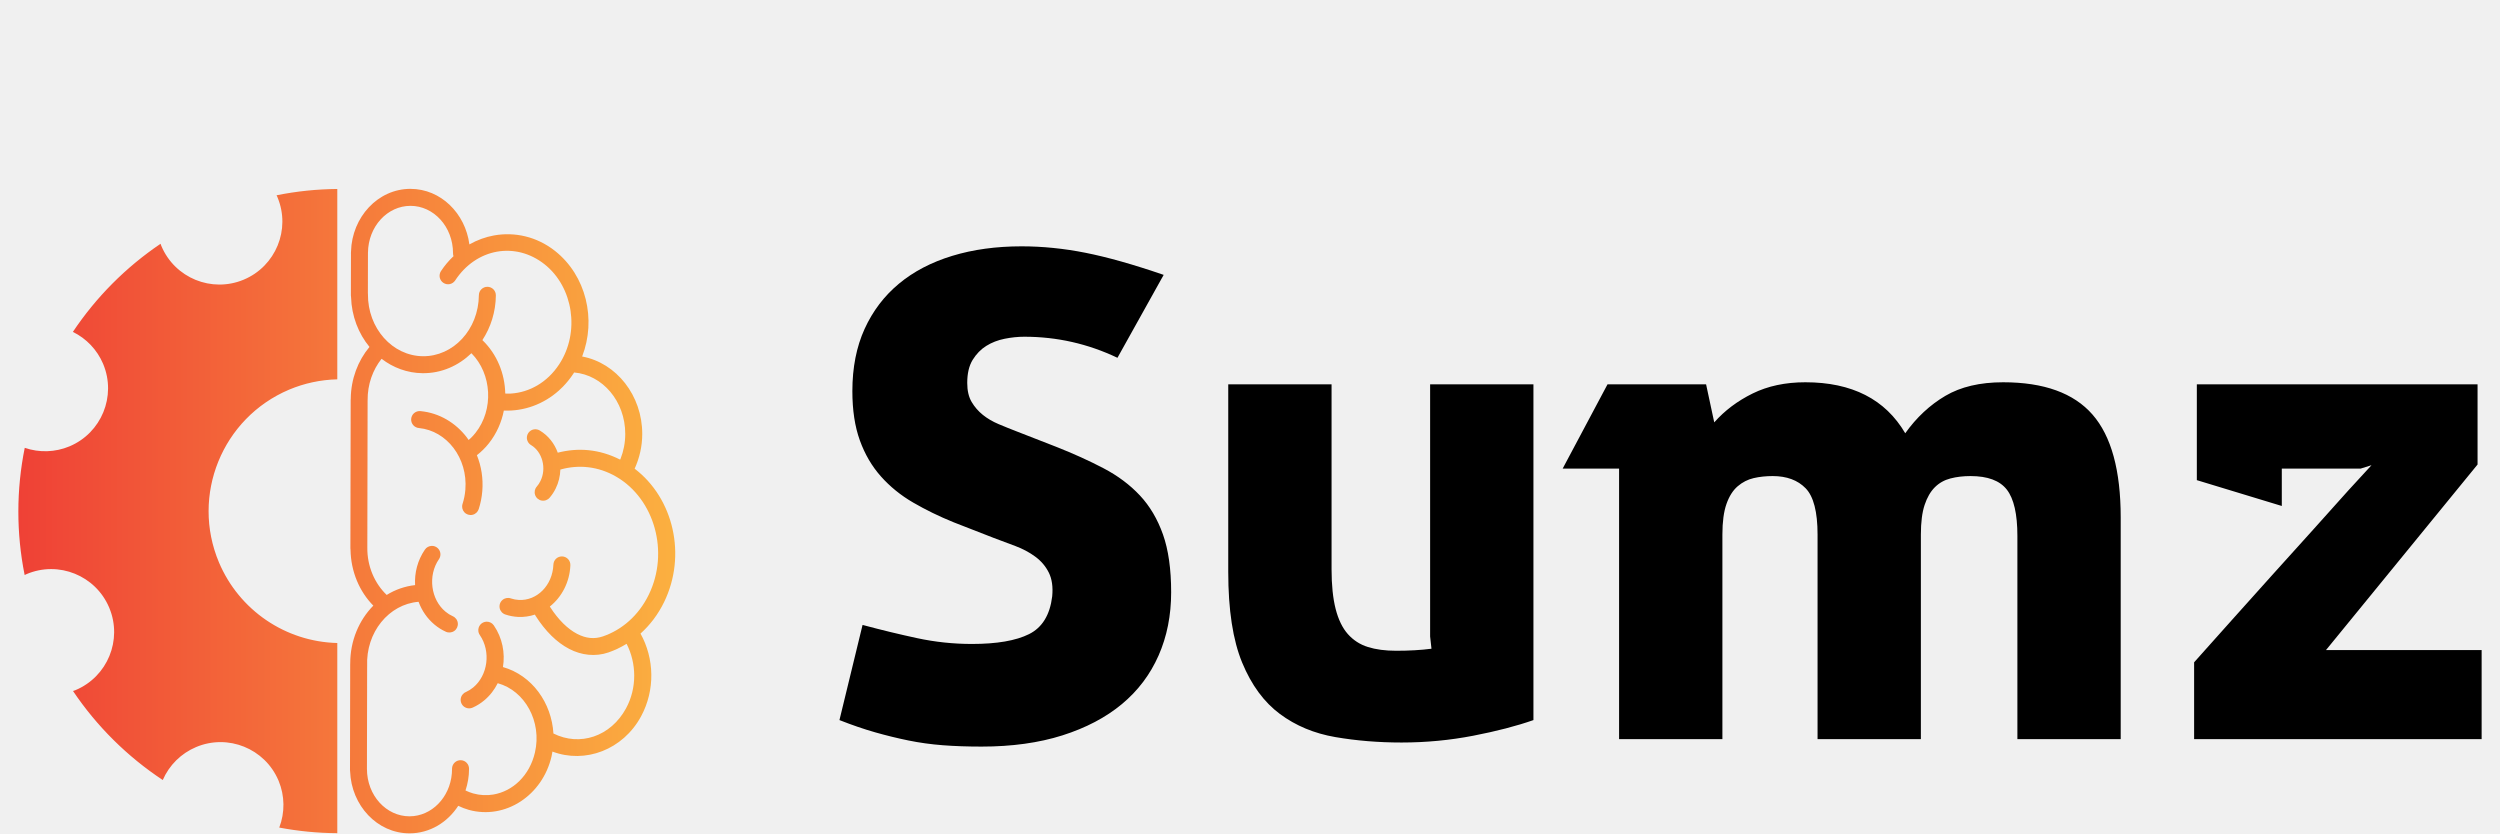
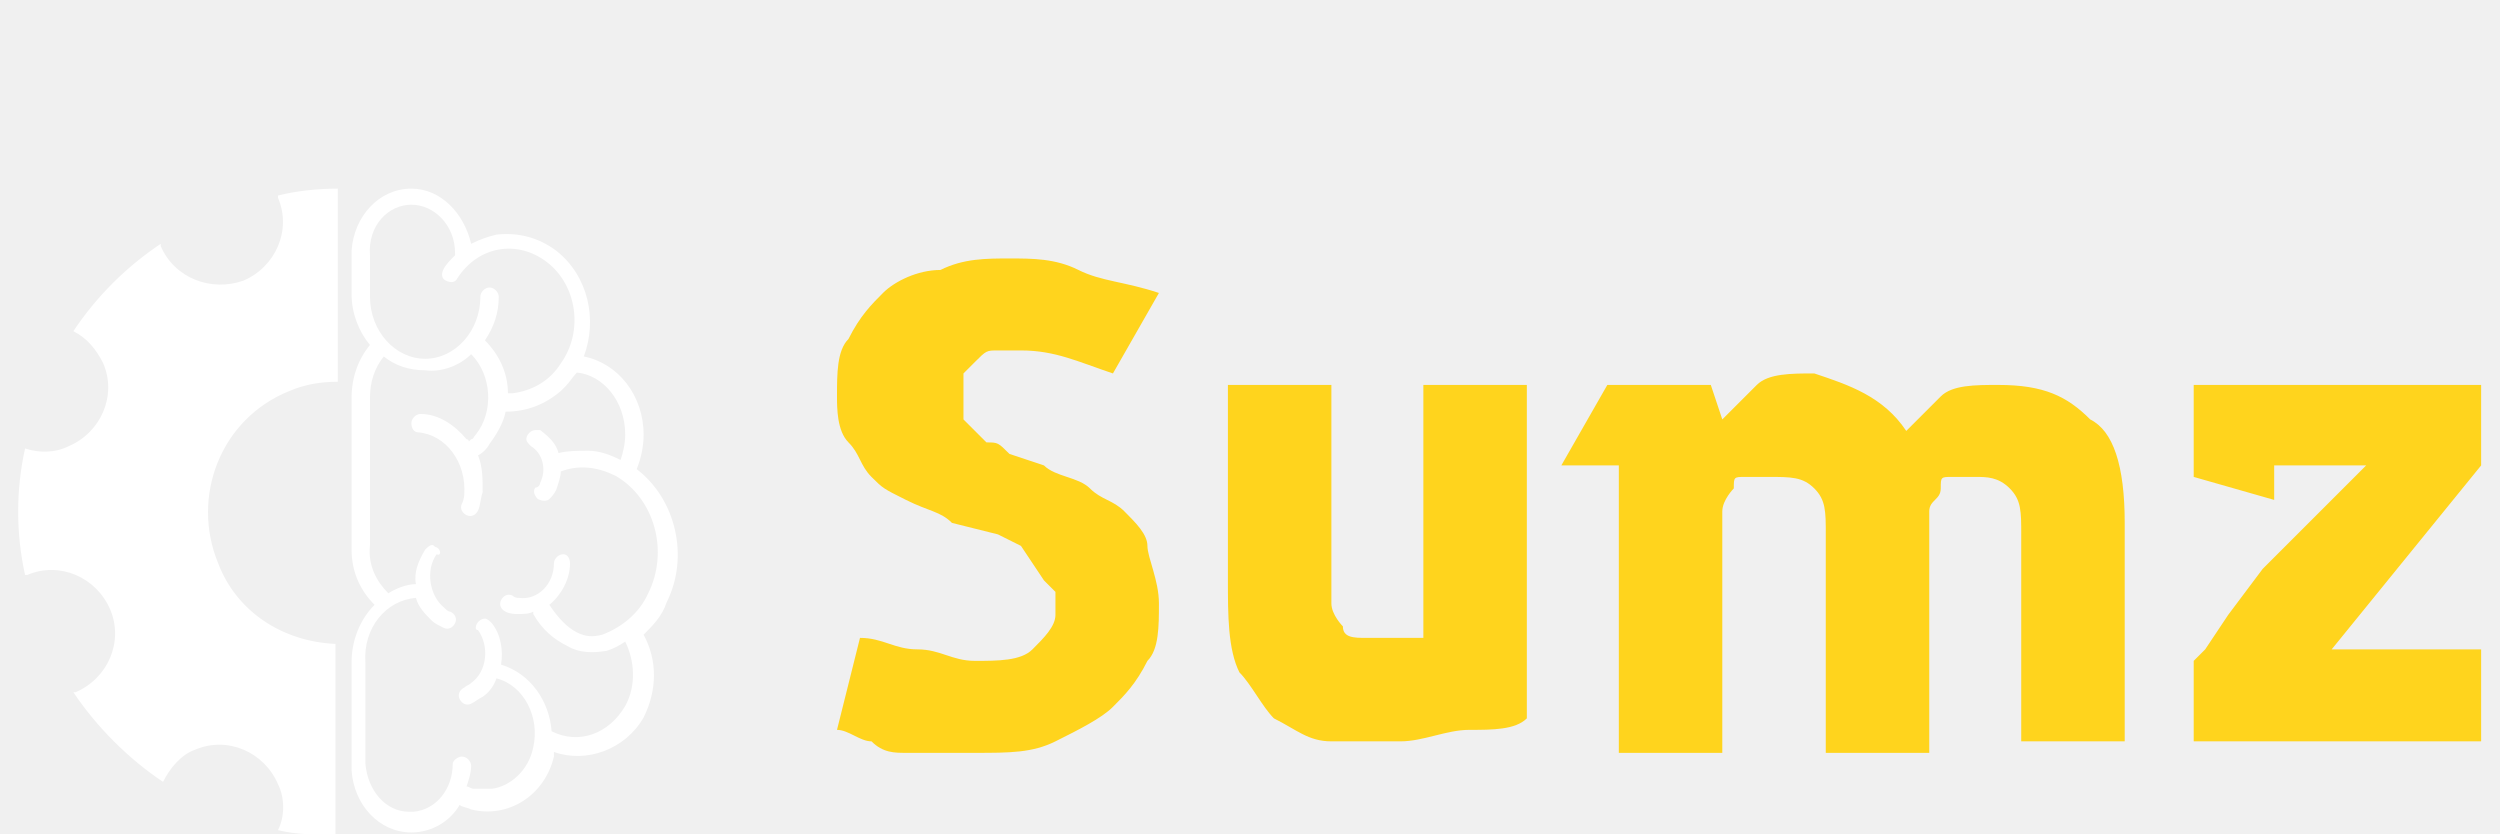
- <svg xmlns="http://www.w3.org/2000/svg" width="90" height="30" viewBox="0 0 300 101.491" class="css-1j8o68f" version="1.1" id="svg12">
-   <defs id="SvgjsDefs10989">
-     <linearGradient id="SvgjsLinearGradient10994">
-       <stop id="SvgjsStop10995" stop-color="#ef4136" offset="0" />
-       <stop id="SvgjsStop10996" stop-color="#fbb040" offset="1" />
-     </linearGradient>
-   </defs>
-   <g id="SvgjsG10990" featurekey="hmhgWD-0" transform="matrix(0.827779,0,0,0.827779,-1.498085,20.44879)" fill="url(#SvgjsLinearGradient10994)">
-     <path d="m59.5 3.082c-4.795 0-8.602 4.16-8.746 9.193a1.25 1.25 0 0 0-0.01 0.16v0.051 0.002c-2.12e-4 0.027-0.004 0.053-0.004 0.08a1.25 1.25 0 0 0 0.004 0.125l-0.012 6.062a1.25 1.25 0 0 0 0.027 0.27 1.25 1.25 0 0 0 0 0.006c0.088 2.786 1.089 5.342 2.709 7.309-1.697 2.033-2.723 4.707-2.754 7.625a1.25 1.25 0 0 0-0.012 0.18l-0.041 21.643a1.25 1.25 0 0 0 0 0.008c-3.4e-5 0.003 3.3e-5 0.005 0 0.008v0.164a1.25 1.25 0 0 0 0.018 0.215 1.25 1.25 0 0 0 0 0.008c0.058 3.216 1.313 6.136 3.356 8.213-2.113 2.135-3.4 5.177-3.398 8.484v0.002a1.25 1.25 0 0 0-0.006 0.121l-0.029 15.393a1.25 1.25 0 0 0 0 0.014c0 0.002-1e-6 0.004 0 0.006v0.156a1.25 1.25 0 0 0 0.018 0.225c0.189 4.991 3.977 9.1 8.742 9.1 2.987 0 5.589-1.618 7.166-4.051 0.492 0.234 1 0.442 1.537 0.592 5.393 1.499 10.865-2.125 12.193-7.873 0.054-0.233 0.09-0.466 0.129-0.699 4.827 1.821 10.372-0.265 13.033-5.17 2.117-3.903 1.951-8.559-0.076-12.191 1.391-1.247 2.581-2.804 3.471-4.631 3.343-6.865 1.417-15.253-4.334-19.629 0.706-1.55 1.119-3.279 1.119-5.115 0-5.654-3.788-10.445-8.842-11.391 2.112-5.442 0.607-11.91-4.006-15.543-2.675-2.106-5.914-2.814-8.961-2.268-1.26 0.226-2.482 0.678-3.623 1.322-0.591-4.563-4.201-8.174-8.668-8.174zm-10.766 0.018a47.453 47.453 0 0 0-8.94 0.928l0.006 0.004 0.002 0.002a9.264 9.264 0 0 1 0.111 0.238l0.025 0.062a9.264 9.264 0 0 1-4.973 12.109 9.264 9.264 0 0 1-12.115-4.951 9.264 9.264 0 0 1-0.121-0.328 47.453 47.453 0 0 0-12.898 12.963 9.264 9.264 0 0 1 4.436 4.674l0.027 0.064a9.264 9.264 0 0 1-4.973 12.107 9.264 9.264 0 0 1-6.574 0.213 47.453 47.453 0 0 0-0.014 18.713 9.264 9.264 0 0 1 0.295-0.139 9.264 9.264 0 0 1 12.133 4.906l0.027 0.064a9.264 9.264 0 0 1-4.973 12.105 9.264 9.264 0 0 1-0.363 0.131 47.453 47.453 0 0 0 13.203 13.094 9.264 9.264 0 0 1 4.887-4.842 9.264 9.264 0 0 1 12.135 4.906l0.027 0.064a9.264 9.264 0 0 1 0.09 6.869 47.453 47.453 0 0 0 8.539 0.826v-27.98a19.424 19.424 0 0 1-17.408-11.857 19.424 19.424 0 0 1 10.332-25.426 19.424 19.424 0 0 1 7.076-1.51v-28.012zm10.766 2.482c3.407 0 6.262 3.053 6.262 6.986a1.25 1.25 0 0 0 0.068 0.422c-0.678 0.644-1.302 1.37-1.844 2.197a1.25 1.25 0 1 0 2.092 1.369c3.092-4.723 8.867-5.748 13.127-2.393 4.26 3.355 5.272 10.002 2.18 14.725-1.758 2.685-4.399 4.144-7.119 4.314-0.273 0.017-0.547 0.005-0.82-0.004-0.062-2.905-1.192-5.772-3.367-7.863 1.227-1.869 1.961-4.138 1.984-6.58a1.25 1.25 0 1 0-2.5-0.025c-0.048 5.084-3.788 9.027-8.244 8.977-4.457-0.051-8.126-4.082-8.078-9.166a1.25 1.25 0 0 0-0.004-0.125 1.25 1.25 0 0 0-0.004-0.025l0.01-5.293 0.002-0.613c0.041-3.892 2.873-6.902 6.256-6.902zm8.973 21.689c3.012 3.038 3.31 8.29 0.594 11.713-0.216 0.272-0.442 0.524-0.68 0.756-0.108 0.105-0.224 0.192-0.336 0.289-0.087-0.124-0.166-0.253-0.258-0.373-1.634-2.135-4.022-3.601-6.799-3.871a1.25 1.25 0 0 0-0.123-0.008 1.25 1.25 0 0 0-0.119 2.496c4.081 0.397 7.202 4.402 6.824 9.07-0.059 0.73-0.2 1.427-0.412 2.082a1.25 1.25 0 1 0 2.379 0.768c0.271-0.839 0.451-1.726 0.525-2.648 0.151-1.861-0.146-3.663-0.795-5.277 0.633-0.494 1.224-1.067 1.75-1.73 1.142-1.439 1.876-3.106 2.215-4.836 2.914 0.127 5.822-0.905 8.111-2.957 0.198-0.177 0.39-0.362 0.578-0.555 0.565-0.577 1.085-1.221 1.549-1.93 0.035-0.053 0.062-0.109 0.096-0.162 4.168 0.358 7.527 4.197 7.527 9.037 0 1.307-0.248 2.544-0.691 3.66-0.017 0.043-0.041 0.082-0.059 0.125-1.5-0.762-3.071-1.23-4.65-1.387-1.53-0.151-3.059-0.014-4.529 0.367-0.476-1.33-1.372-2.499-2.639-3.26a1.25 1.25 0 0 0-0.715-0.186 1.25 1.25 0 0 0-0.572 2.328c1.649 0.99 2.32 3.403 1.371 5.303-0.148 0.297-0.324 0.56-0.52 0.789a1.25 1.25 0 1 0 1.9 1.623c0.33-0.386 0.618-0.819 0.855-1.295 0.449-0.898 0.674-1.862 0.703-2.818 2.682-0.766 5.597-0.49 8.254 1.066 5.612 3.287 7.801 11.083 4.758 17.334-1.509 3.098-3.98 5.197-6.754 6.143-1.248 0.426-2.485 0.312-3.814-0.383s-2.721-2.014-3.977-3.977a1.25 1.25 0 0 0-0.02-0.029c1.752-1.386 2.922-3.583 3.025-6.059a1.25 1.25 0 0 0-1.215-1.318 1.25 1.25 0 0 0-1.283 1.215c-0.128 3.081-2.439 5.323-5.07 5.191-0.411-0.021-0.805-0.098-1.182-0.225a1.251 1.251 0 1 0-0.797 2.371c0.588 0.198 1.211 0.317 1.853 0.35 0.866 0.043 1.697-0.085 2.477-0.342a1.25 1.25 0 0 0 0.105 0.193c1.43 2.235 3.089 3.887 4.924 4.846 1.835 0.959 3.878 1.182 5.779 0.533 0.932-0.318 1.828-0.751 2.682-1.273 1.459 2.842 1.556 6.473-0.078 9.486-2.268 4.181-6.834 5.646-10.688 3.707-0.271-4.508-3.128-8.544-7.426-9.775 0.339-2.074-0.082-4.286-1.336-6.117a1.25 1.25 0 0 0-1.062-0.559 1.25 1.25 0 0 0-1.217 1.43 1.25 1.25 0 0 0 0.023 0.123 1.25 1.25 0 0 0 0.191 0.418c1.656 2.418 1.187 5.928-0.979 7.711-0.339 0.279-0.694 0.499-1.059 0.664a1.25 1.25 0 1 0 1.031 2.275c0.567-0.257 1.112-0.594 1.617-1.01 0.868-0.715 1.54-1.593 2.023-2.559a1.25 1.25 0 0 0 0.023 0.008c3.983 1.107 6.501 5.648 5.453 10.184-0.786 3.401-3.263 5.713-6.133 6.189-0.239 0.04-0.481 0.068-0.725 0.082-0.488 0.028-0.985 0.001-1.482-0.08-0.249-0.041-0.497-0.095-0.746-0.164-0.395-0.11-0.768-0.263-1.131-0.436 0.331-1 0.52-2.07 0.52-3.184a1.25 1.25 0 0 0-2.498-0.088 1.25 1.25 0 0 0-0.002 0.088c0 3.688-2.51 6.601-5.631 6.951-0.208 0.023-0.418 0.035-0.631 0.035-3.405 0-6.257-3.05-6.26-6.981-1e-6 -0.002 0-0.004 0-0.006l0.029-14.947a1.25 1.25 0 0 0 0.002-0.154c-0.216-5 3.212-9.125 7.566-9.473 0.477 1.292 1.27 2.471 2.379 3.385 0.505 0.416 1.048 0.755 1.615 1.012a1.25 1.25 0 1 0 1.031-2.277c-0.365-0.165-0.72-0.385-1.059-0.664-2.165-1.783-2.634-5.293-0.979-7.711a1.25 1.25 0 0 0-1.041-1.971 1.25 1.25 0 0 0-1.022 0.559c-1.073 1.567-1.537 3.412-1.438 5.211-1.517 0.169-2.928 0.674-4.176 1.447-1.756-1.68-2.887-4.186-2.85-7.004l0.02-10.695 0.021-10.838a1.25 1.25 0 0 0 0.002-0.1c-0.022-2.354 0.765-4.493 2.053-6.107 1.701 1.308 3.773 2.093 6.031 2.119 2.771 0.032 5.28-1.095 7.184-2.936z" id="path6" />
+ <svg xmlns="http://www.w3.org/2000/svg" version="1.1" id="svg12" x="0px" y="0px" viewBox="0 0 90 30" style="enable-background:new 0 0 90 30;" xml:space="preserve">
+   <style type="text/css">
+ 	.st0{fill:#FFFFFF;}
+ 	.st1{fill:#FFD41D;}
+ </style>
+   <g id="SvgjsG10990" transform="matrix(0.827779,0,0,0.827779,-1.498085,20.44879)">
+     <path id="path6" class="st0" d="M19.7-16.5c-1.4,0-2.5,1.2-2.6,2.7c0,0,0,0,0,0v0v0c0,0,0,0,0,0c0,0,0,0,0,0l0,1.8c0,0,0,0.1,0,0.1   c0,0,0,0,0,0c0,0.8,0.3,1.6,0.8,2.2c-0.5,0.6-0.8,1.4-0.8,2.3c0,0,0,0,0,0.1l0,6.4c0,0,0,0,0,0c0,0,0,0,0,0v0c0,0,0,0,0,0.1   c0,0,0,0,0,0c0,1,0.4,1.8,1,2.4c-0.6,0.6-1,1.5-1,2.5v0c0,0,0,0,0,0l0,4.6c0,0,0,0,0,0c0,0,0,0,0,0v0c0,0,0,0,0,0.1   c0.1,1.5,1.2,2.7,2.6,2.7c0.9,0,1.7-0.5,2.1-1.2c0.1,0.1,0.3,0.1,0.5,0.2c1.6,0.4,3.2-0.6,3.6-2.3c0-0.1,0-0.1,0-0.2   c1.4,0.5,3.1-0.1,3.9-1.5c0.6-1.2,0.6-2.5,0-3.6c0.4-0.4,0.8-0.8,1-1.4c1-2,0.4-4.5-1.3-5.8c0.2-0.5,0.3-1,0.3-1.5   c0-1.7-1.1-3.1-2.6-3.4c0.6-1.6,0.2-3.5-1.2-4.6c-0.8-0.6-1.7-0.8-2.6-0.7c-0.4,0.1-0.7,0.2-1.1,0.4C22-15.4,21-16.5,19.7-16.5   L19.7-16.5z M16.5-16.5c-0.9,0-1.8,0.1-2.6,0.3l0,0l0,0c0,0,0,0,0,0.1l0,0c0.6,1.4-0.1,3-1.5,3.6C11-12,9.4-12.6,8.8-14   c0,0,0-0.1,0-0.1c-1.5,1-2.8,2.3-3.8,3.8C5.6-10,6-9.5,6.3-8.9l0,0c0.6,1.4-0.1,3-1.5,3.6C4.2-5,3.5-5,2.9-5.2   c-0.4,1.8-0.4,3.7,0,5.5c0,0,0.1,0,0.1,0c1.4-0.6,3,0.1,3.6,1.5l0,0c0.6,1.4-0.1,3-1.5,3.6c0,0-0.1,0-0.1,0c1,1.5,2.4,2.9,3.9,3.9   c0.3-0.6,0.8-1.2,1.4-1.4c1.4-0.6,3,0.1,3.6,1.5l0,0c0.3,0.6,0.3,1.4,0,2c0.8,0.2,1.7,0.2,2.5,0.2V3.3c-2.3-0.1-4.3-1.4-5.1-3.5   c-1.2-2.9,0.1-6.3,3.1-7.5c0.7-0.3,1.4-0.4,2.1-0.4L16.5-16.5L16.5-16.5z M19.7-15.8c1,0,1.9,0.9,1.9,2.1c0,0,0,0.1,0,0.1   c-0.2,0.2-0.4,0.4-0.5,0.6c-0.1,0.2-0.1,0.4,0.1,0.5c0.2,0.1,0.4,0.1,0.5-0.1c0,0,0,0,0,0c0.9-1.4,2.6-1.7,3.9-0.7   c1.3,1,1.6,3,0.6,4.4c-0.5,0.8-1.3,1.2-2.1,1.3c-0.1,0-0.2,0-0.2,0c0-0.9-0.4-1.7-1-2.3c0.4-0.6,0.6-1.2,0.6-1.9   c0-0.2-0.2-0.4-0.4-0.4c-0.2,0-0.4,0.2-0.4,0.4c0,0,0,0,0,0c0,1.5-1.1,2.7-2.4,2.7c-1.3,0-2.4-1.2-2.4-2.7c0,0,0,0,0,0c0,0,0,0,0,0   l0-1.6l0-0.2C17.8-14.9,18.7-15.8,19.7-15.8L19.7-15.8z M22.3-9.3c0.9,0.9,1,2.5,0.2,3.5c-0.1,0.1-0.1,0.2-0.2,0.2   c0,0-0.1,0.1-0.1,0.1c0,0,0-0.1-0.1-0.1c-0.5-0.6-1.2-1.1-2-1.1c0,0,0,0,0,0c-0.2,0-0.4,0.2-0.4,0.4c0,0.2,0.1,0.4,0.3,0.4   c1.2,0.1,2.1,1.3,2,2.7C22-3.2,22-3,21.9-2.8c-0.1,0.2,0,0.4,0.2,0.5c0.2,0.1,0.4,0,0.5-0.2c0,0,0,0,0,0c0.1-0.2,0.1-0.5,0.2-0.8   c0-0.6,0-1.1-0.2-1.6c0.2-0.1,0.4-0.3,0.5-0.5c0.3-0.4,0.6-0.9,0.7-1.4c0.9,0,1.7-0.3,2.4-0.9c0.1-0.1,0.1-0.1,0.2-0.2   c0.2-0.2,0.3-0.4,0.5-0.6c0,0,0,0,0,0C28-8.4,29-7.3,29-5.8c0,0.4-0.1,0.8-0.2,1.1c0,0,0,0,0,0c-0.4-0.2-0.9-0.4-1.4-0.4   c-0.5,0-0.9,0-1.3,0.1c-0.1-0.4-0.4-0.7-0.8-1C25.2-6,25.1-6,25.1-6c-0.2,0-0.4,0.2-0.4,0.4c0,0.1,0.1,0.2,0.2,0.3   c0.5,0.3,0.7,1,0.4,1.6c0,0.1-0.1,0.2-0.2,0.2C25-3.4,25-3.2,25.2-3c0.2,0.1,0.4,0.1,0.5,0c0,0,0,0,0,0c0.1-0.1,0.2-0.2,0.3-0.4   c0.1-0.3,0.2-0.6,0.2-0.8C27-4.5,27.8-4.4,28.6-4c1.7,1,2.3,3.3,1.4,5.1c-0.4,0.9-1.2,1.5-2,1.8c-0.4,0.1-0.7,0.1-1.1-0.1   s-0.8-0.6-1.2-1.2c0,0,0,0,0,0c0.5-0.4,0.9-1.1,0.9-1.8c0-0.2-0.1-0.4-0.3-0.4c0,0,0,0,0,0c-0.2,0-0.4,0.2-0.4,0.4   c0,0.9-0.7,1.6-1.5,1.5c-0.1,0-0.2,0-0.3-0.1c-0.2-0.1-0.4,0-0.5,0.2s0,0.4,0.2,0.5c0.2,0.1,0.4,0.1,0.5,0.1c0.3,0,0.5,0,0.7-0.1   c0,0,0,0,0,0.1c0.4,0.7,0.9,1.1,1.5,1.4c0.5,0.3,1.1,0.3,1.7,0.2c0.3-0.1,0.5-0.2,0.8-0.4c0.4,0.8,0.5,1.9,0,2.8   c-0.7,1.2-2,1.7-3.2,1.1c-0.1-1.3-0.9-2.5-2.2-2.9c0.1-0.6,0-1.3-0.4-1.8c-0.1-0.1-0.2-0.2-0.3-0.2c-0.2,0-0.4,0.2-0.4,0.4   c0,0,0,0,0,0c0,0,0,0,0,0c0,0,0,0.1,0.1,0.1c0.5,0.7,0.4,1.8-0.3,2.3c-0.1,0.1-0.2,0.1-0.3,0.2c-0.2,0.1-0.3,0.3-0.2,0.5   c0.1,0.2,0.3,0.3,0.5,0.2c0,0,0,0,0,0c0.2-0.1,0.3-0.2,0.5-0.3c0.3-0.2,0.5-0.5,0.6-0.8c0,0,0,0,0,0c1.2,0.3,1.9,1.7,1.6,3   c-0.2,1-1,1.7-1.8,1.8c-0.1,0-0.1,0-0.2,0c-0.1,0-0.3,0-0.4,0c-0.1,0-0.1,0-0.2,0c-0.1,0-0.2-0.1-0.3-0.1c0.1-0.3,0.2-0.6,0.2-0.9   c0-0.2-0.2-0.4-0.4-0.4c-0.2,0-0.4,0.2-0.4,0.3c0,0,0,0,0,0c0,1.1-0.7,2-1.7,2.1c-0.1,0-0.1,0-0.2,0c-1,0-1.8-0.9-1.9-2.1   c0,0,0,0,0,0l0-4.4c0,0,0,0,0,0c-0.1-1.5,0.9-2.7,2.2-2.8c0.1,0.4,0.4,0.7,0.7,1c0.1,0.1,0.3,0.2,0.5,0.3c0.2,0.1,0.4,0,0.5-0.2   c0.1-0.2,0-0.4-0.2-0.5c0,0,0,0,0,0c-0.1,0-0.2-0.1-0.3-0.2c-0.6-0.5-0.8-1.6-0.3-2.3C21-0.5,21-0.8,20.8-0.9   c-0.1,0-0.1-0.1-0.2-0.1c-0.1,0-0.2,0.1-0.3,0.2c-0.3,0.5-0.5,1-0.4,1.5c-0.4,0-0.9,0.2-1.2,0.4c-0.5-0.5-0.9-1.2-0.8-2.1l0-3.2   l0-3.2c0,0,0,0,0,0c0-0.7,0.2-1.3,0.6-1.8c0.5,0.4,1.1,0.6,1.8,0.6C21-8.5,21.8-8.8,22.3-9.3L22.3-9.3z" />
  </g>
-   <g id="SvgjsG10991" featurekey="1RRcwp-0" transform="matrix(4.139081,0,0,4.139081,97.59891,7.235049)" fill="#000000">
-     <path d="M3.94 13.62 c-0.427 -0.173 -0.823 -0.367 -1.19 -0.58 s-0.683 -0.47 -0.95 -0.77 s-0.473 -0.653 -0.62 -1.06 s-0.22 -0.89 -0.22 -1.45 c0 -0.693 0.12 -1.303 0.36 -1.83 s0.577 -0.97 1.01 -1.33 s0.957 -0.633 1.57 -0.82 s1.293 -0.28 2.04 -0.28 c0.613 0 1.24 0.063 1.88 0.19 s1.407 0.343 2.3 0.65 l-1.36 2.44 c-0.867 -0.413 -1.78 -0.62 -2.74 -0.62 c-0.187 0 -0.38 0.02 -0.58 0.06 s-0.38 0.11 -0.54 0.21 s-0.293 0.237 -0.4 0.41 s-0.16 0.4 -0.16 0.68 c0 0.227 0.043 0.413 0.13 0.56 s0.197 0.273 0.33 0.38 s0.287 0.197 0.46 0.27 s0.347 0.143 0.52 0.21 l1.18 0.46 c0.507 0.2 0.97 0.41 1.39 0.63 s0.777 0.487 1.07 0.8 s0.52 0.697 0.68 1.15 s0.24 1.02 0.24 1.7 s-0.123 1.3 -0.37 1.86 s-0.607 1.037 -1.08 1.43 s-1.057 0.7 -1.75 0.92 s-1.487 0.33 -2.38 0.33 c-0.413 0 -0.793 -0.013 -1.14 -0.04 s-0.683 -0.073 -1.01 -0.14 s-0.653 -0.147 -0.98 -0.24 s-0.677 -0.213 -1.05 -0.36 l0.68 -2.8 c0.547 0.147 1.083 0.277 1.61 0.39 s1.063 0.17 1.61 0.17 c0.733 0 1.293 -0.097 1.68 -0.29 s0.613 -0.563 0.68 -1.11 c0.027 -0.28 -0.007 -0.513 -0.1 -0.7 s-0.227 -0.343 -0.4 -0.47 s-0.367 -0.23 -0.58 -0.31 l-0.64 -0.24 z M12.02 9.56 l3.04 -0 l0 5.44 c0 0.467 0.04 0.857 0.12 1.17 s0.2 0.56 0.36 0.74 s0.357 0.307 0.59 0.38 s0.51 0.11 0.83 0.11 c0.387 0 0.733 -0.02 1.04 -0.06 l-0.04 -0.36 l0 -7.42 l3.04 0 l0 9.88 c-0.493 0.173 -1.083 0.327 -1.77 0.46 s-1.39 0.2 -2.11 0.2 c-0.68 0 -1.33 -0.053 -1.95 -0.16 s-1.163 -0.333 -1.63 -0.68 s-0.837 -0.85 -1.11 -1.51 s-0.41 -1.55 -0.41 -2.67 l0 -5.52 z M23.52 12.04 l-1.66 0 l1.32 -2.48 l2.9 0 l0.24 1.12 c0.307 -0.347 0.683 -0.63 1.13 -0.85 s0.963 -0.33 1.55 -0.33 c1.373 0 2.353 0.5 2.94 1.5 c0.333 -0.467 0.727 -0.833 1.18 -1.1 s1.02 -0.4 1.7 -0.4 c1.2 0 2.077 0.317 2.63 0.95 s0.83 1.643 0.83 3.03 l0 6.52 l-3.04 0 l0 -5.98 c0 -0.64 -0.103 -1.093 -0.31 -1.36 s-0.563 -0.4 -1.07 -0.4 c-0.213 0 -0.41 0.023 -0.59 0.07 s-0.333 0.133 -0.46 0.26 s-0.227 0.3 -0.3 0.52 s-0.11 0.51 -0.11 0.87 l0 6.02 l-3.04 0 l0 -6.02 c0 -0.667 -0.117 -1.12 -0.35 -1.36 s-0.557 -0.36 -0.97 -0.36 c-0.2 0 -0.387 0.02 -0.56 0.06 s-0.33 0.12 -0.47 0.24 s-0.25 0.293 -0.33 0.52 s-0.12 0.527 -0.12 0.9 l0 6.02 l-3.04 0 l0 -7.96 z M44.32 17.38 l4.58 0 l0 2.62 l-8.46 0 l0 -2.26 l0.33 -0.37 l0.84 -0.94 l1.13 -1.26 l1.2 -1.33 l1.04 -1.16 l0.68 -0.74 l-0.32 0.1 l-2.32 0 l0 1.1 l-2.5 -0.76 l0 -2.82 l8.26 0 l0 2.36 z" id="path9" />
+   <g id="SvgjsG10991" transform="matrix(4.139081,0,0,4.139081,97.59891,7.235049)">
+     <path id="path9" class="st1" d="M-15.3,2.8c-0.1-0.1-0.2-0.1-0.4-0.2s-0.2-0.1-0.3-0.2c-0.1-0.1-0.1-0.2-0.2-0.3s-0.1-0.3-0.1-0.4   c0-0.2,0-0.4,0.1-0.5c0.1-0.2,0.2-0.3,0.3-0.4s0.3-0.2,0.5-0.2c0.2-0.1,0.4-0.1,0.6-0.1c0.2,0,0.4,0,0.6,0.1s0.4,0.1,0.7,0.2   l-0.4,0.7c-0.3-0.1-0.5-0.2-0.8-0.2c-0.1,0-0.1,0-0.2,0c-0.1,0-0.1,0-0.2,0.1s-0.1,0.1-0.1,0.1c0,0.1,0,0.1,0,0.2   c0,0.1,0,0.1,0,0.2c0,0,0.1,0.1,0.1,0.1s0.1,0.1,0.1,0.1c0.1,0,0.1,0,0.2,0.1l0.3,0.1c0.1,0.1,0.3,0.1,0.4,0.2   c0.1,0.1,0.2,0.1,0.3,0.2s0.2,0.2,0.2,0.3s0.1,0.3,0.1,0.5c0,0.2,0,0.4-0.1,0.5c-0.1,0.2-0.2,0.3-0.3,0.4c-0.1,0.1-0.3,0.2-0.5,0.3   c-0.2,0.1-0.4,0.1-0.7,0.1c-0.1,0-0.2,0-0.3,0s-0.2,0-0.3,0c-0.1,0-0.2,0-0.3-0.1c-0.1,0-0.2-0.1-0.3-0.1l0.2-0.8   c0.2,0,0.3,0.1,0.5,0.1c0.2,0,0.3,0.1,0.5,0.1c0.2,0,0.4,0,0.5-0.1c0.1-0.1,0.2-0.2,0.2-0.3c0-0.1,0-0.2,0-0.2s-0.1-0.1-0.1-0.1   S-14.7,3-14.7,3l-0.2-0.1L-15.3,2.8z M-12.9,1.6l0.9,0v1.6c0,0.1,0,0.3,0,0.3c0,0.1,0.1,0.2,0.1,0.2c0,0.1,0.1,0.1,0.2,0.1   c0.1,0,0.2,0,0.2,0c0.1,0,0.2,0,0.3,0l0-0.1V1.6h0.9v2.9c-0.1,0.1-0.3,0.1-0.5,0.1c-0.2,0-0.4,0.1-0.6,0.1c-0.2,0-0.4,0-0.6,0   c-0.2,0-0.3-0.1-0.5-0.2c-0.1-0.1-0.2-0.3-0.3-0.4c-0.1-0.2-0.1-0.5-0.1-0.8C-12.9,3.2-12.9,1.6-12.9,1.6z M-9.5,2.3H-10l0.4-0.7   h0.9l0.1,0.3c0.1-0.1,0.2-0.2,0.3-0.3c0.1-0.1,0.3-0.1,0.5-0.1C-7.5,1.6-7.2,1.7-7,2c0.1-0.1,0.2-0.2,0.3-0.3   c0.1-0.1,0.3-0.1,0.5-0.1c0.4,0,0.6,0.1,0.8,0.3C-5.2,2-5.1,2.3-5.1,2.8v1.9H-6V2.9c0-0.2,0-0.3-0.1-0.4c-0.1-0.1-0.2-0.1-0.3-0.1   c-0.1,0-0.1,0-0.2,0c-0.1,0-0.1,0-0.1,0.1s-0.1,0.1-0.1,0.2c0,0.1,0,0.2,0,0.3v1.8h-0.9V2.9c0-0.2,0-0.3-0.1-0.4   C-7.9,2.4-8,2.4-8.2,2.4c-0.1,0-0.1,0-0.2,0c-0.1,0-0.1,0-0.1,0.1c0,0-0.1,0.1-0.1,0.2s0,0.2,0,0.3v1.8h-0.9L-9.5,2.3L-9.5,2.3z    M-3.3,3.9H-2v0.8h-2.5V4l0.1-0.1l0.2-0.3l0.3-0.4l0.4-0.4l0.3-0.3L-3,2.3l-0.1,0h-0.7v0.3l-0.7-0.2V1.6H-2v0.7L-3.3,3.9z" />
  </g>
</svg>
